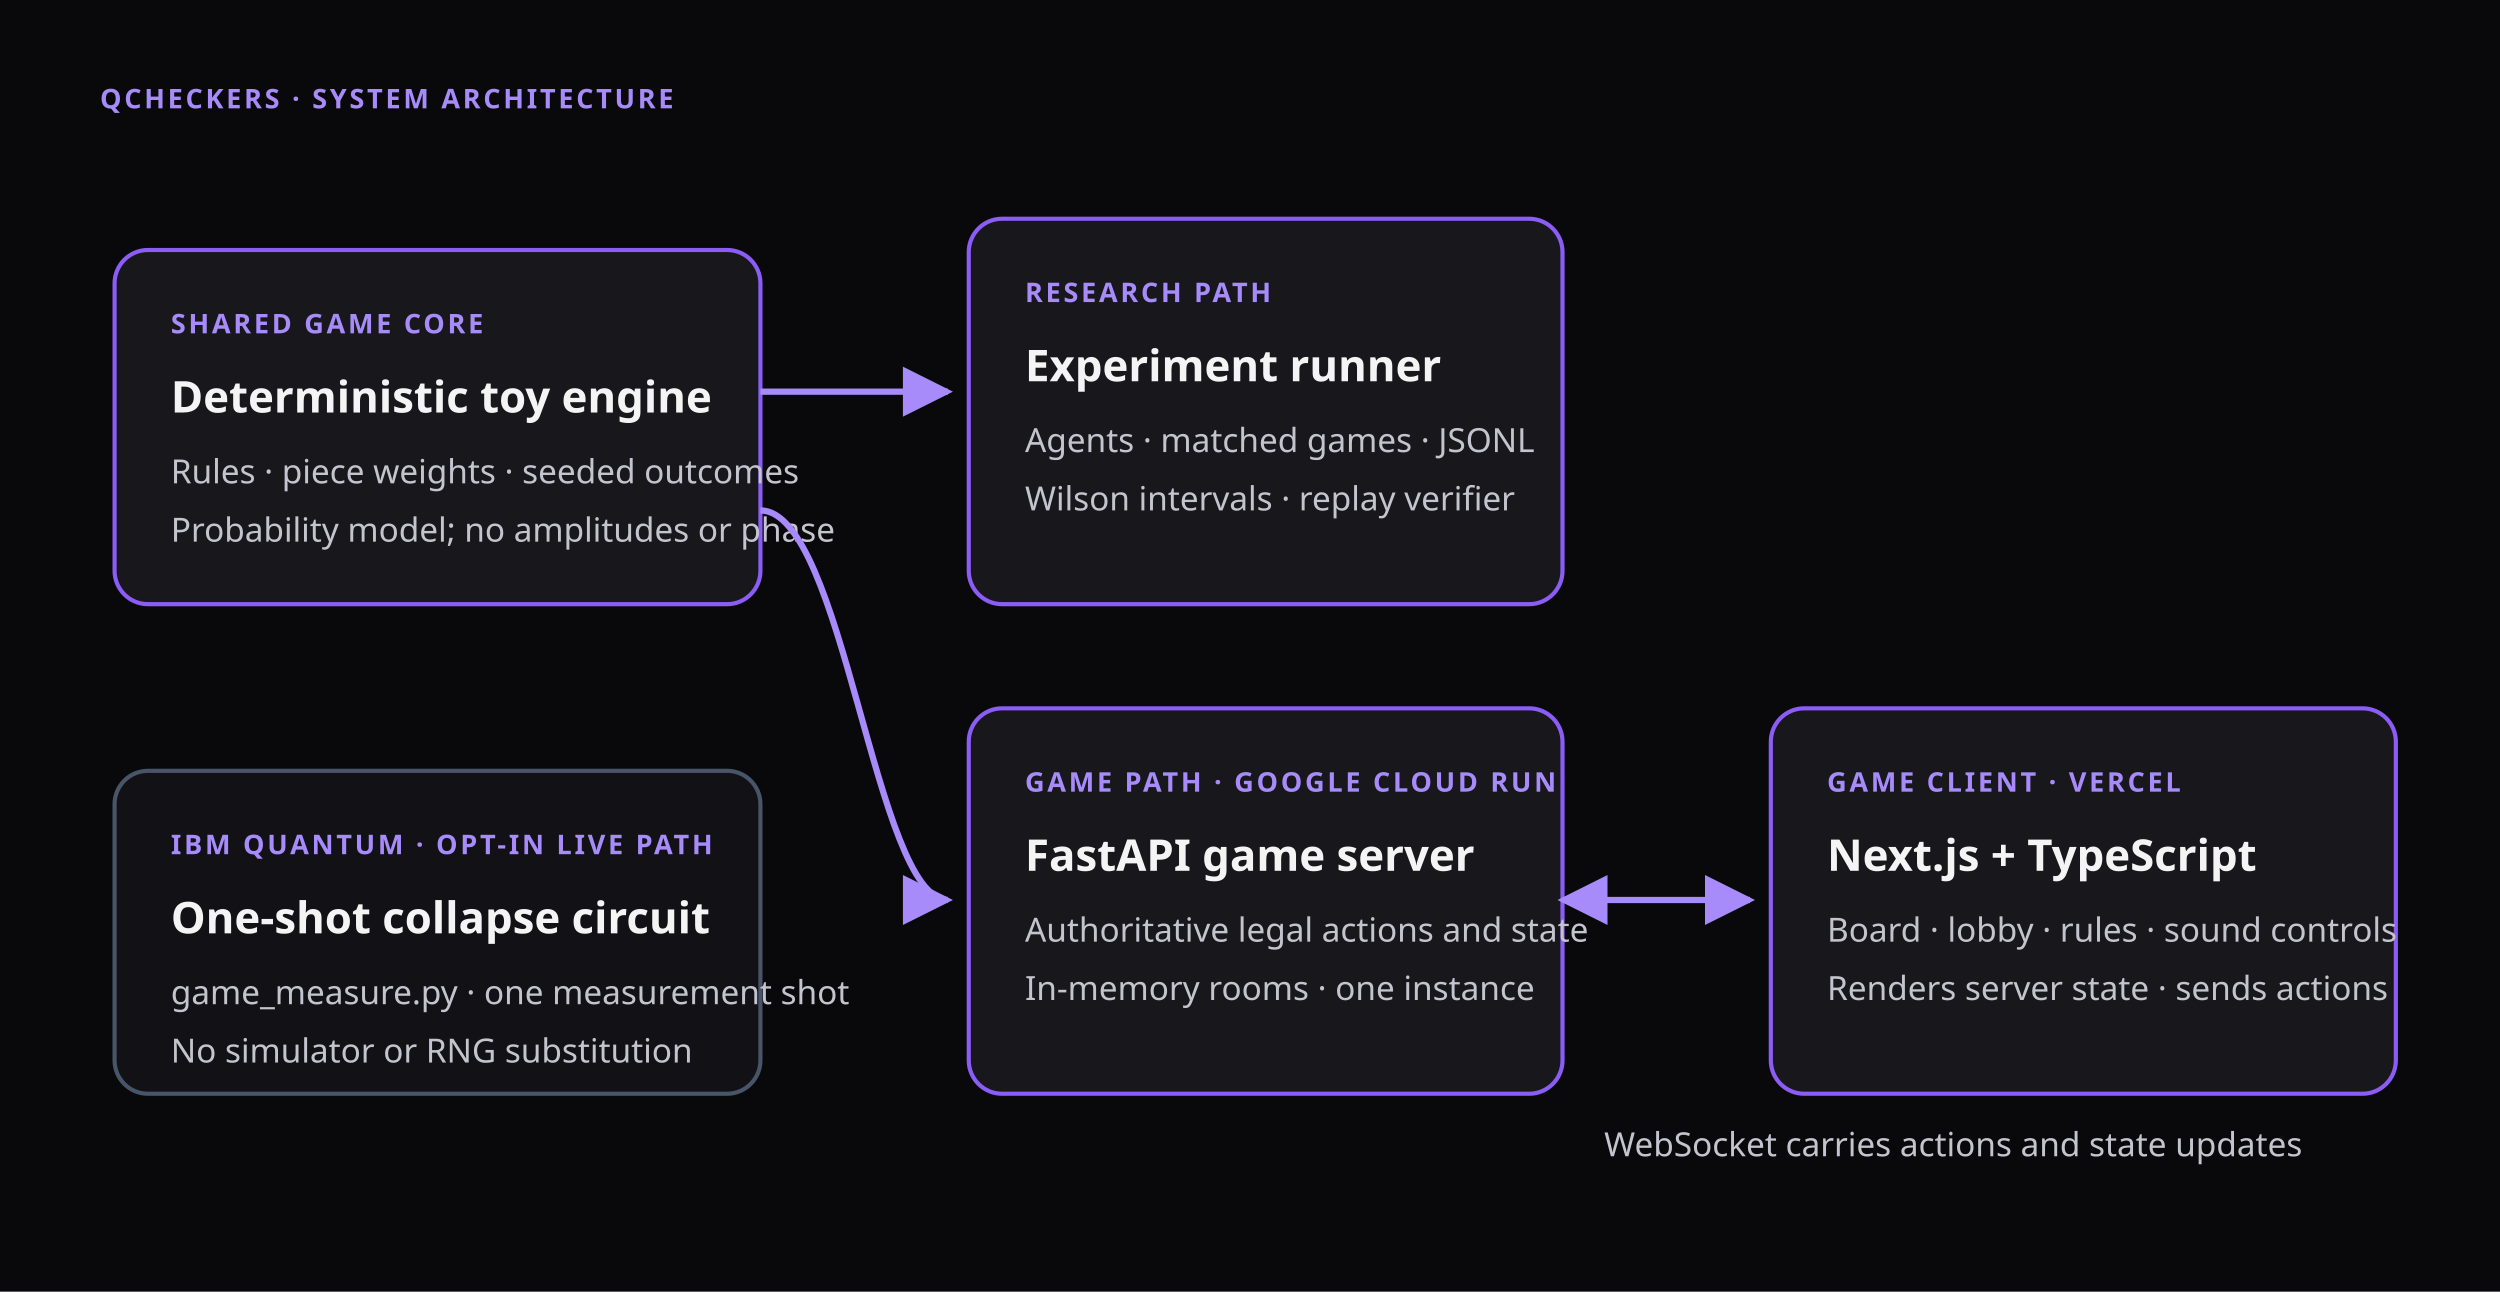
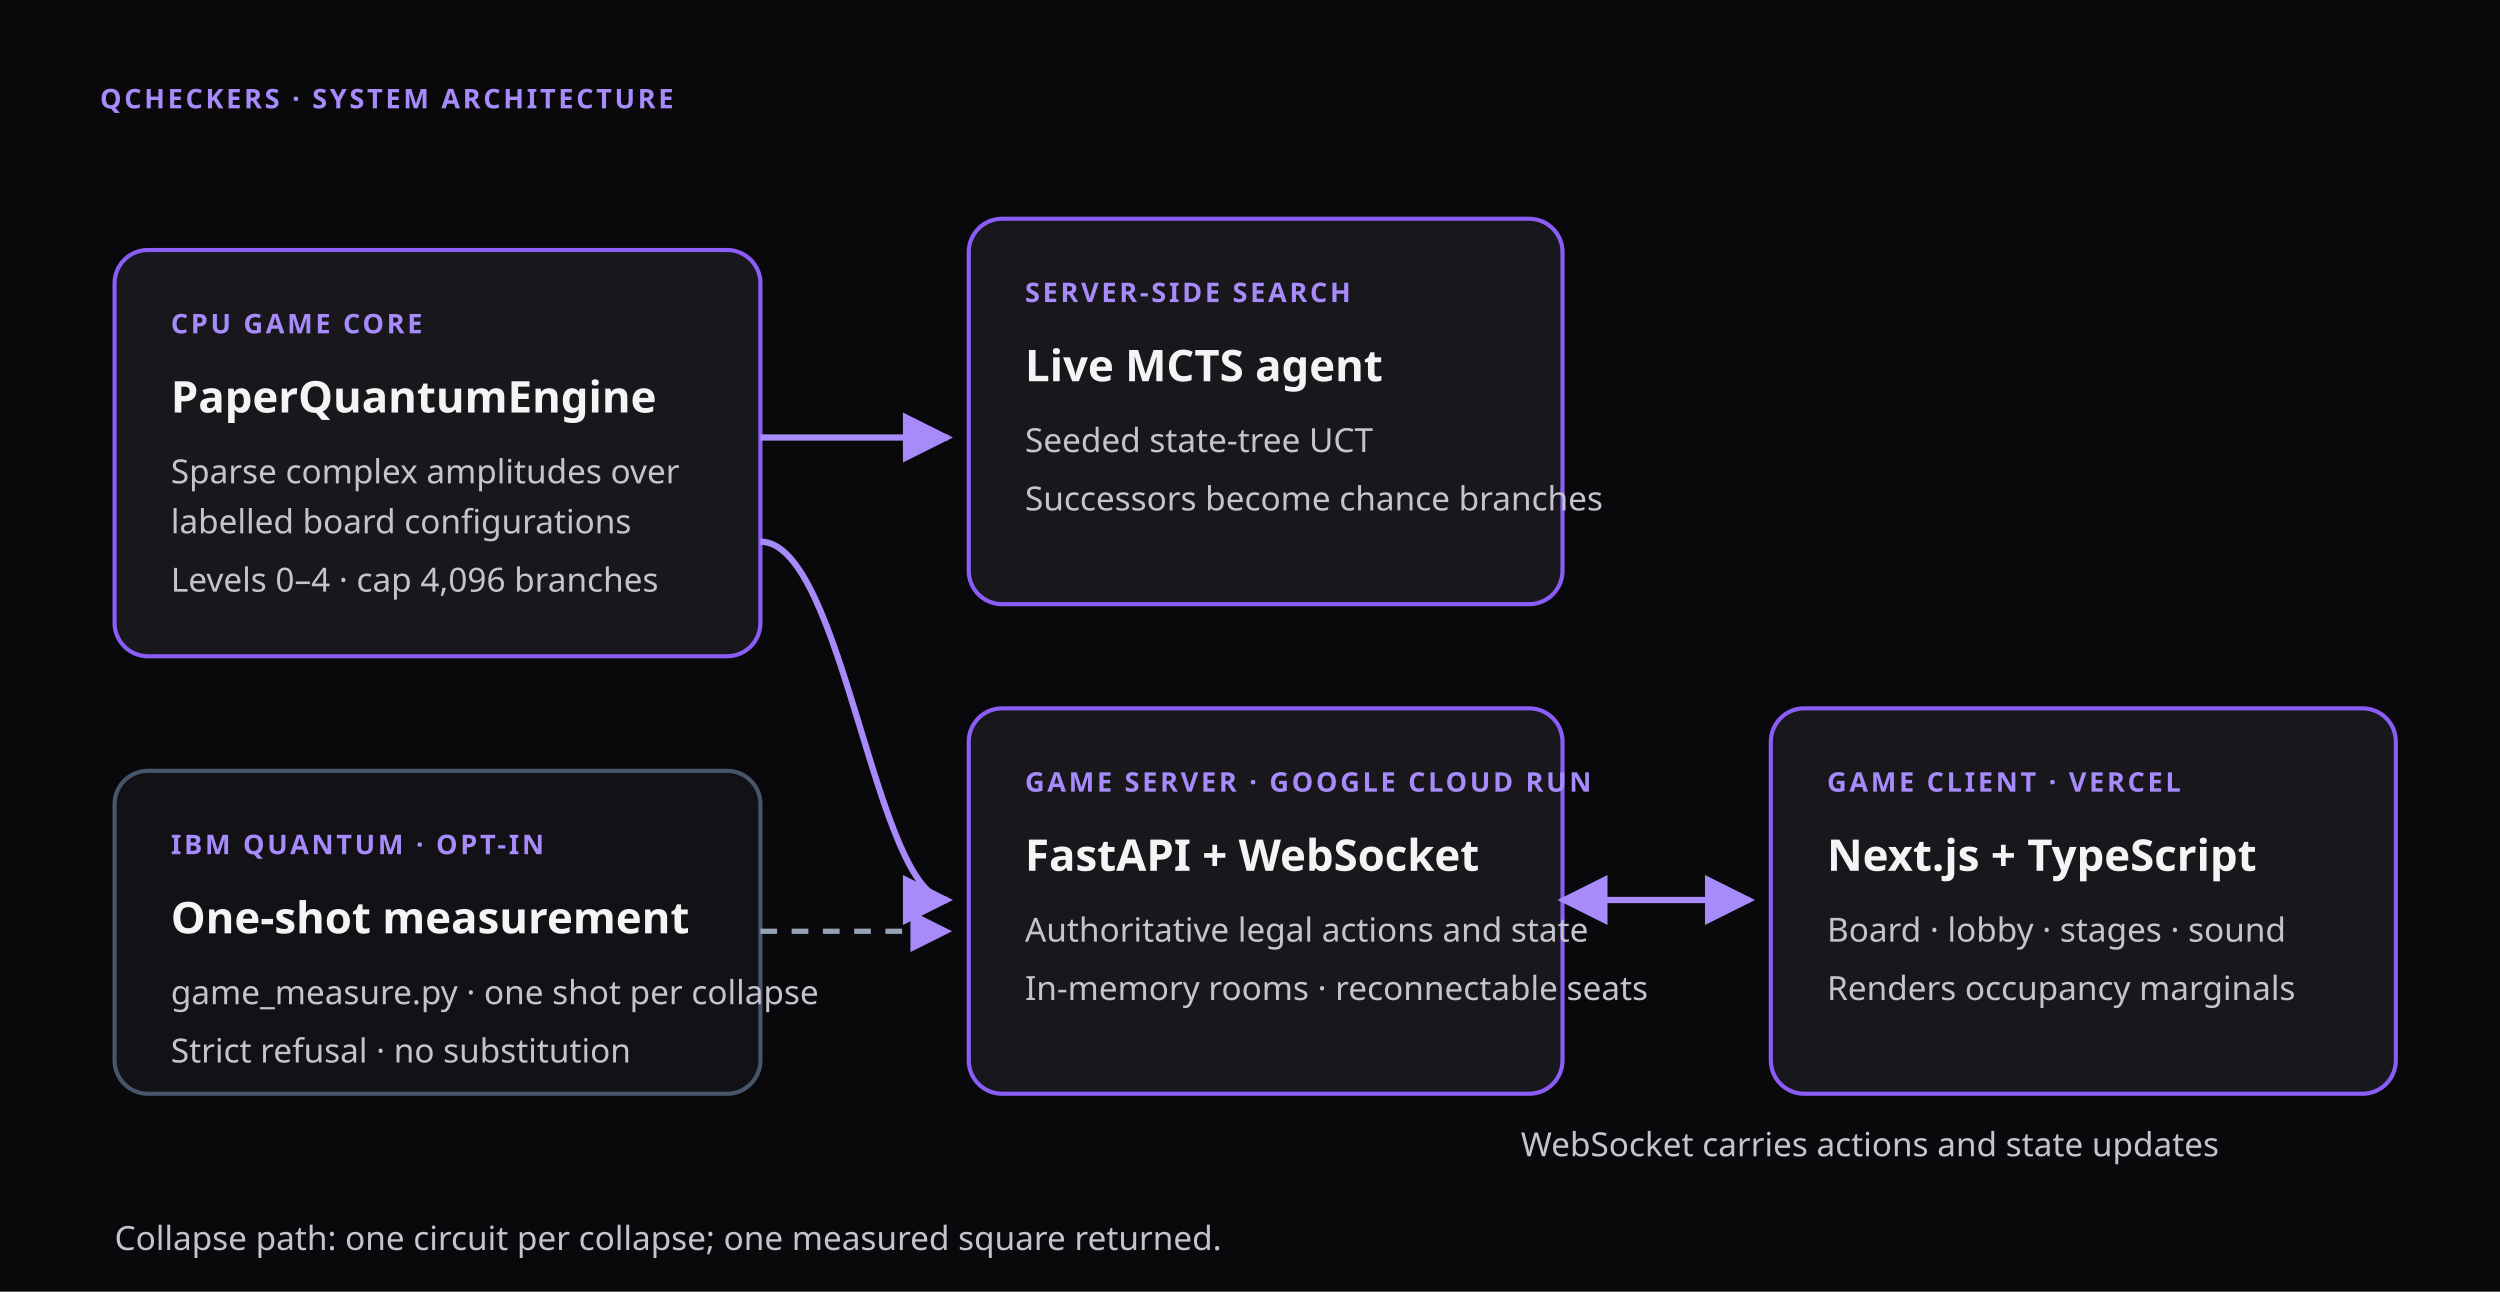
<svg xmlns="http://www.w3.org/2000/svg" width="1200" height="620" viewBox="0 0 1200 620" role="img" aria-labelledby="title desc">
  <defs>
    <marker id="arrow" viewBox="0 0 10 10" refX="9" refY="5" markerWidth="8" markerHeight="8" orient="auto-start-reverse">
      <path d="M0 0 10 5 0 10z" fill="#a78bfa" />
    </marker>
    <style>
      .bg{fill:#09090b}.box{fill:#17171c;stroke:#8b5cf6;stroke-width:2;rx:16}.sep{fill:#111116;stroke:#475569;stroke-width:2;rx:16}.title{fill:#f4f4f5;font:600 21px 'Segoe UI',sans-serif}.body{fill:#c4c4ce;font:16px 'Segoe UI',sans-serif}.tag{fill:#a78bfa;font:600 13px 'Segoe UI',sans-serif;letter-spacing:1.3px}.line{fill:none;stroke:#a78bfa;stroke-width:3;marker-end:url(#arrow)}.dashed{fill:none;stroke:#94a3b8;stroke-width:2.5;stroke-dasharray:8 7;marker-end:url(#arrow)}
    </style>
  </defs>
  <rect class="bg" width="1200" height="620" />
  <text x="48" y="52" class="tag">QCHECKERS · SYSTEM ARCHITECTURE</text>
-   <rect class="box" x="55" y="120" width="310" height="170" />
-   <text x="82" y="160" class="tag">SHARED GAME CORE</text>
-   <text x="82" y="198" class="title">Deterministic toy engine</text>
-   <text x="82" y="232" class="body">Rules · piece weights · seeded outcomes</text>
-   <text x="82" y="260" class="body">Probability model; no amplitudes or phase</text>
+   <rect class="box" x="55" y="120" width="310" height="195" />
+   <text x="82" y="160" class="tag">CPU GAME CORE</text>
+   <text x="82" y="198" class="title">PaperQuantumEngine</text>
+   <text x="82" y="232" class="body">Sparse complex amplitudes over</text>
+   <text x="82" y="256" class="body">labelled board configurations</text>
+   <text x="82" y="284" class="body">Levels 0–4 · cap 4,096 branches</text>
  <rect class="box" x="465" y="105" width="285" height="185" />
-   <text x="492" y="145" class="tag">RESEARCH PATH</text>
-   <text x="492" y="183" class="title">Experiment runner</text>
-   <text x="492" y="217" class="body">Agents · matched games · JSONL</text>
-   <text x="492" y="245" class="body">Wilson intervals · replay verifier</text>
+   <text x="492" y="145" class="tag">SERVER-SIDE SEARCH</text>
+   <text x="492" y="183" class="title">Live MCTS agent</text>
+   <text x="492" y="217" class="body">Seeded state-tree UCT</text>
+   <text x="492" y="245" class="body">Successors become chance branches</text>
  <rect class="box" x="465" y="340" width="285" height="185" />
-   <text x="492" y="380" class="tag">GAME PATH · GOOGLE CLOUD RUN</text>
-   <text x="492" y="418" class="title">FastAPI game server</text>
+   <text x="492" y="380" class="tag">GAME SERVER · GOOGLE CLOUD RUN</text>
+   <text x="492" y="418" class="title">FastAPI + WebSocket</text>
  <text x="492" y="452" class="body">Authoritative legal actions and state</text>
-   <text x="492" y="480" class="body">In-memory rooms · one instance</text>
+   <text x="492" y="480" class="body">In-memory rooms · reconnectable seats</text>
  <rect class="box" x="850" y="340" width="300" height="185" />
  <text x="877" y="380" class="tag">GAME CLIENT · VERCEL</text>
  <text x="877" y="418" class="title">Next.js + TypeScript</text>
-   <text x="877" y="452" class="body">Board · lobby · rules · sound controls</text>
-   <text x="877" y="480" class="body">Renders server state · sends actions</text>
-   <path class="line" d="M365 188 H455" />
-   <path class="line" d="M365 245 C405 245 420 432 455 432" />
+   <text x="877" y="452" class="body">Board · lobby · stages · sound</text>
+   <text x="877" y="480" class="body">Renders occupancy marginals</text>
+   <path class="line" d="M365 210 H455" />
+   <path class="line" d="M365 260 C405 260 420 432 455 432" />
  <path class="line" d="M750 432 H840" marker-start="url(#arrow)" />
-   <text x="770" y="555" class="body">WebSocket carries actions and state updates</text>
+   <text x="730" y="555" class="body">WebSocket carries actions and state updates</text>
  <rect class="sep" x="55" y="370" width="310" height="155" />
-   <text x="82" y="410" class="tag">IBM QUANTUM · OPT-IN LIVE PATH</text>
-   <text x="82" y="448" class="title">One-shot collapse circuit</text>
-   <text x="82" y="482" class="body">game_measure.py · one measurement shot</text>
-   <text x="82" y="510" class="body">No simulator or RNG substitution</text>
+   <text x="82" y="410" class="tag">IBM QUANTUM · OPT-IN</text>
+   <text x="82" y="448" class="title">One-shot measurement</text>
+   <text x="82" y="482" class="body">game_measure.py · one shot per collapse</text>
+   <text x="82" y="510" class="body">Strict refusal · no substitution</text>
+   <path class="dashed" d="M365 447 H455" />
+   <text x="55" y="600" class="body">Collapse path: one circuit per collapse; one measured square returned.</text>
</svg>
